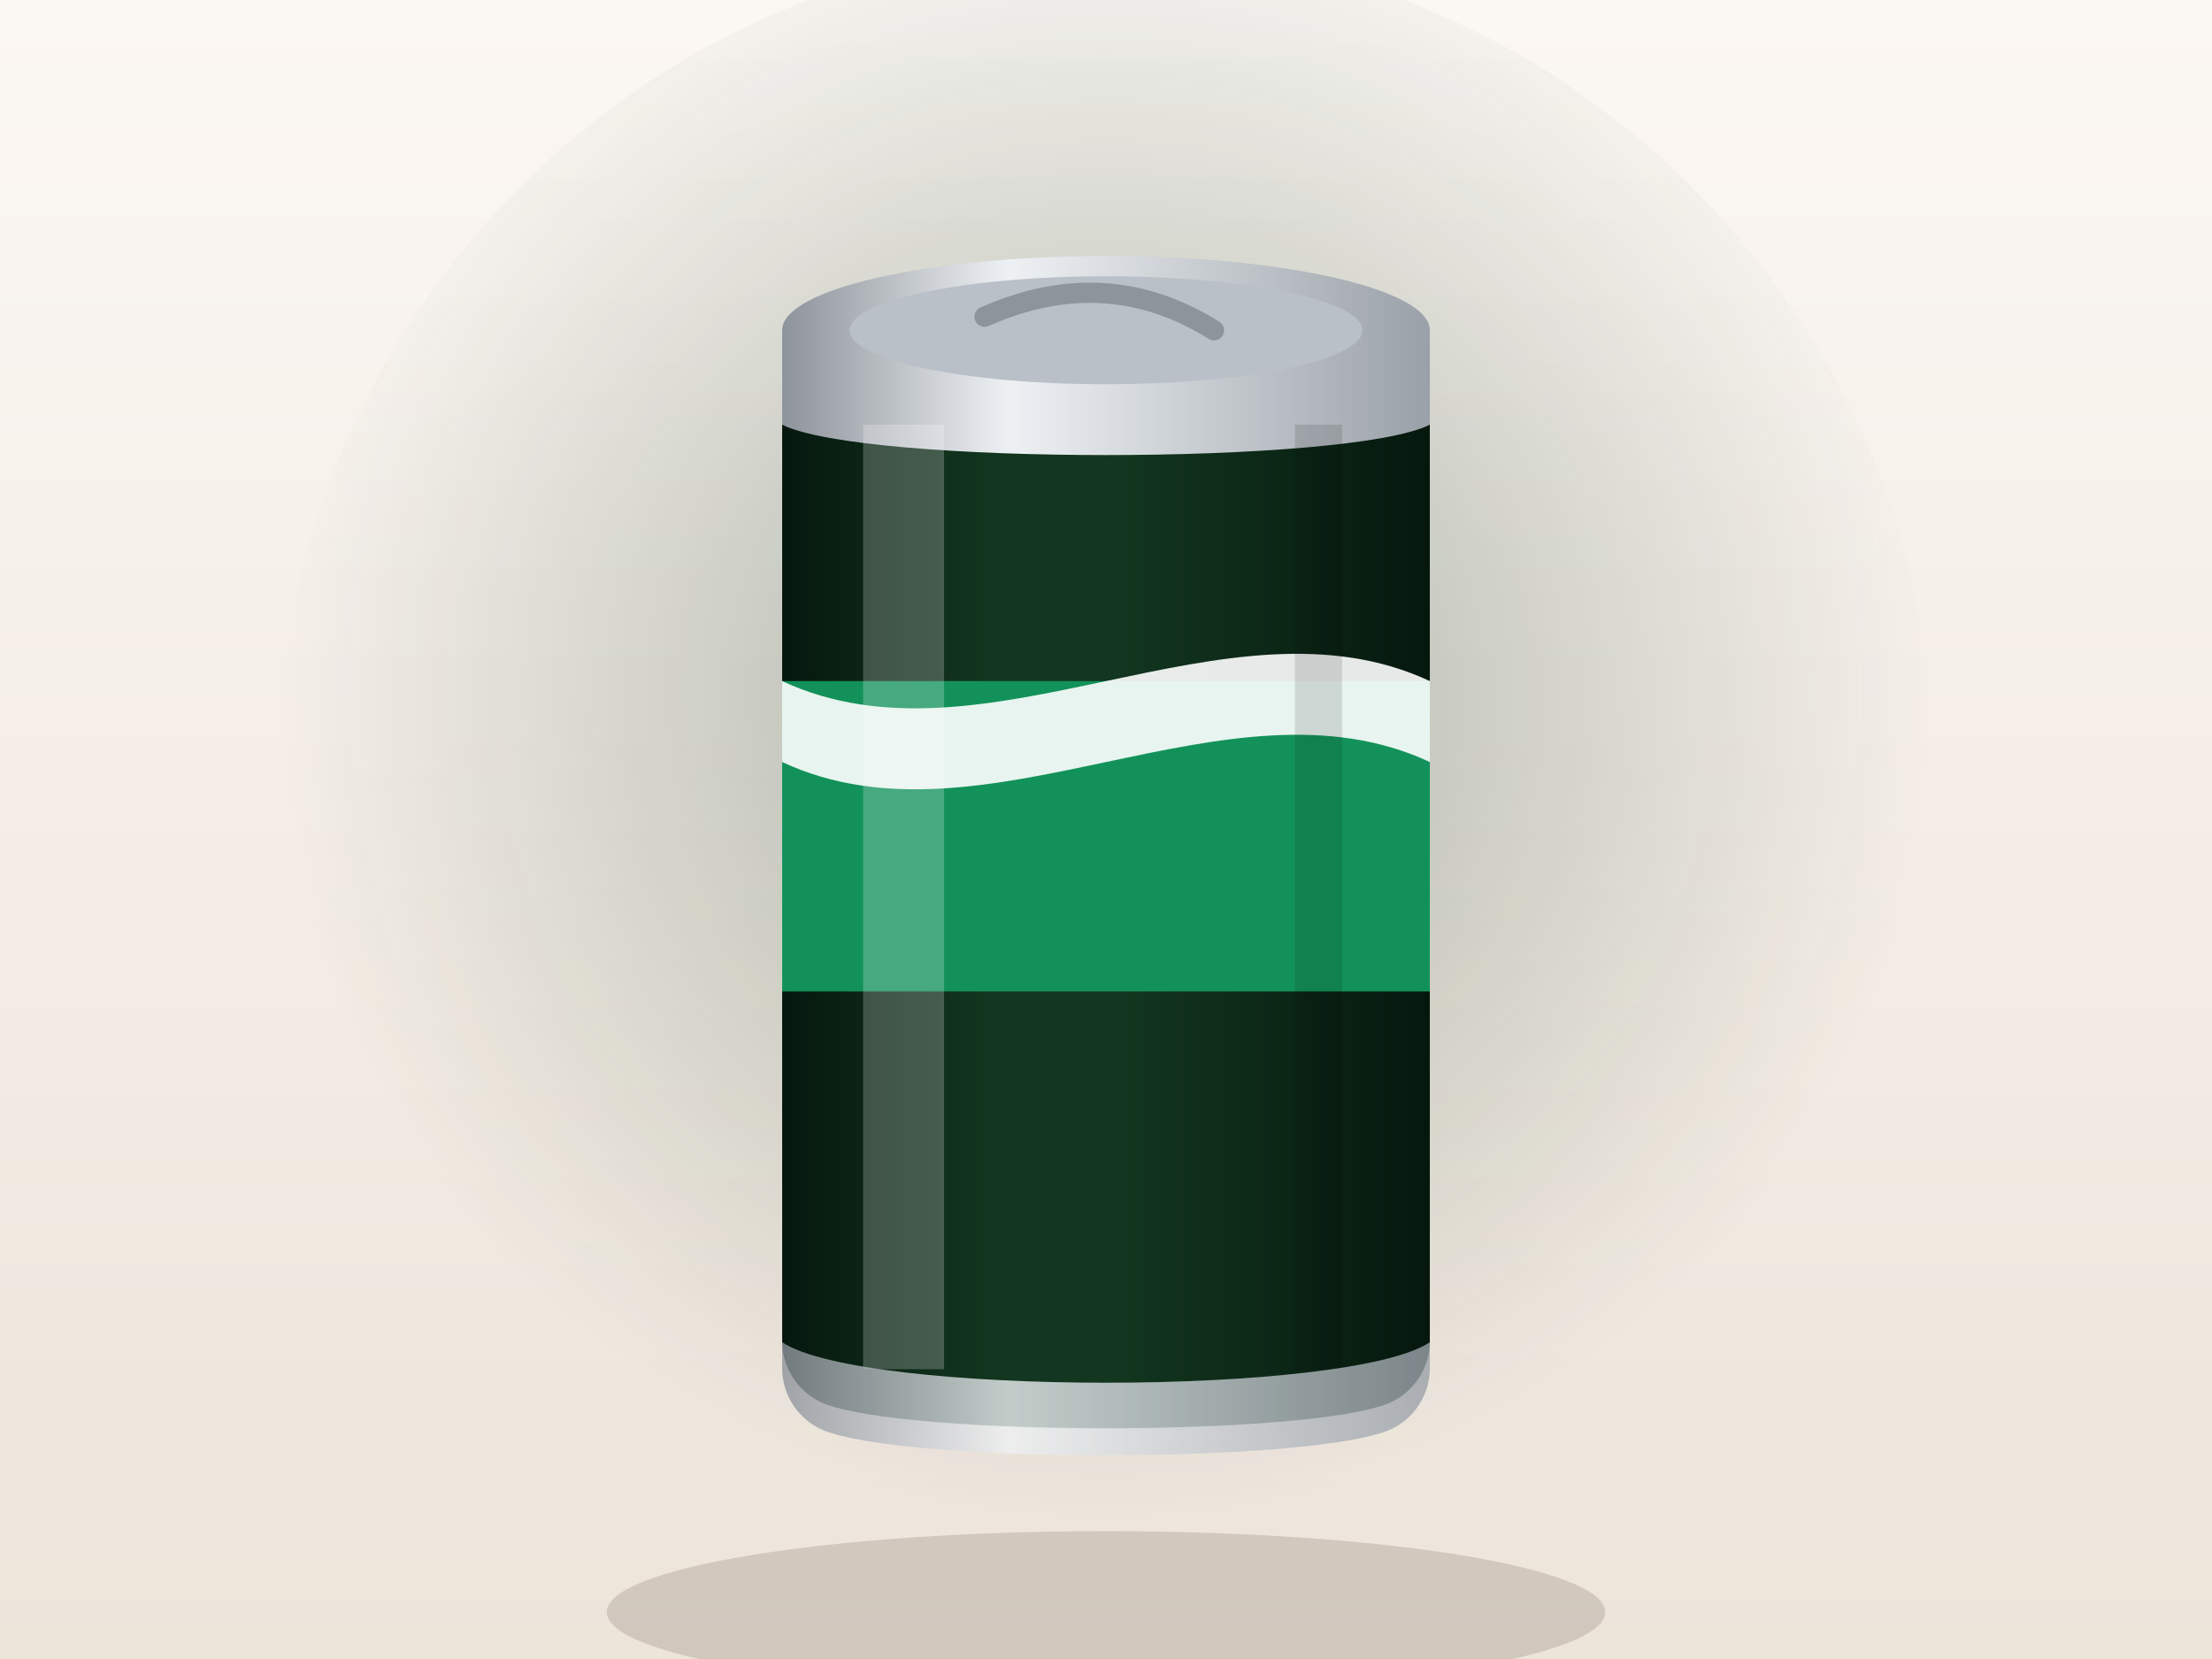
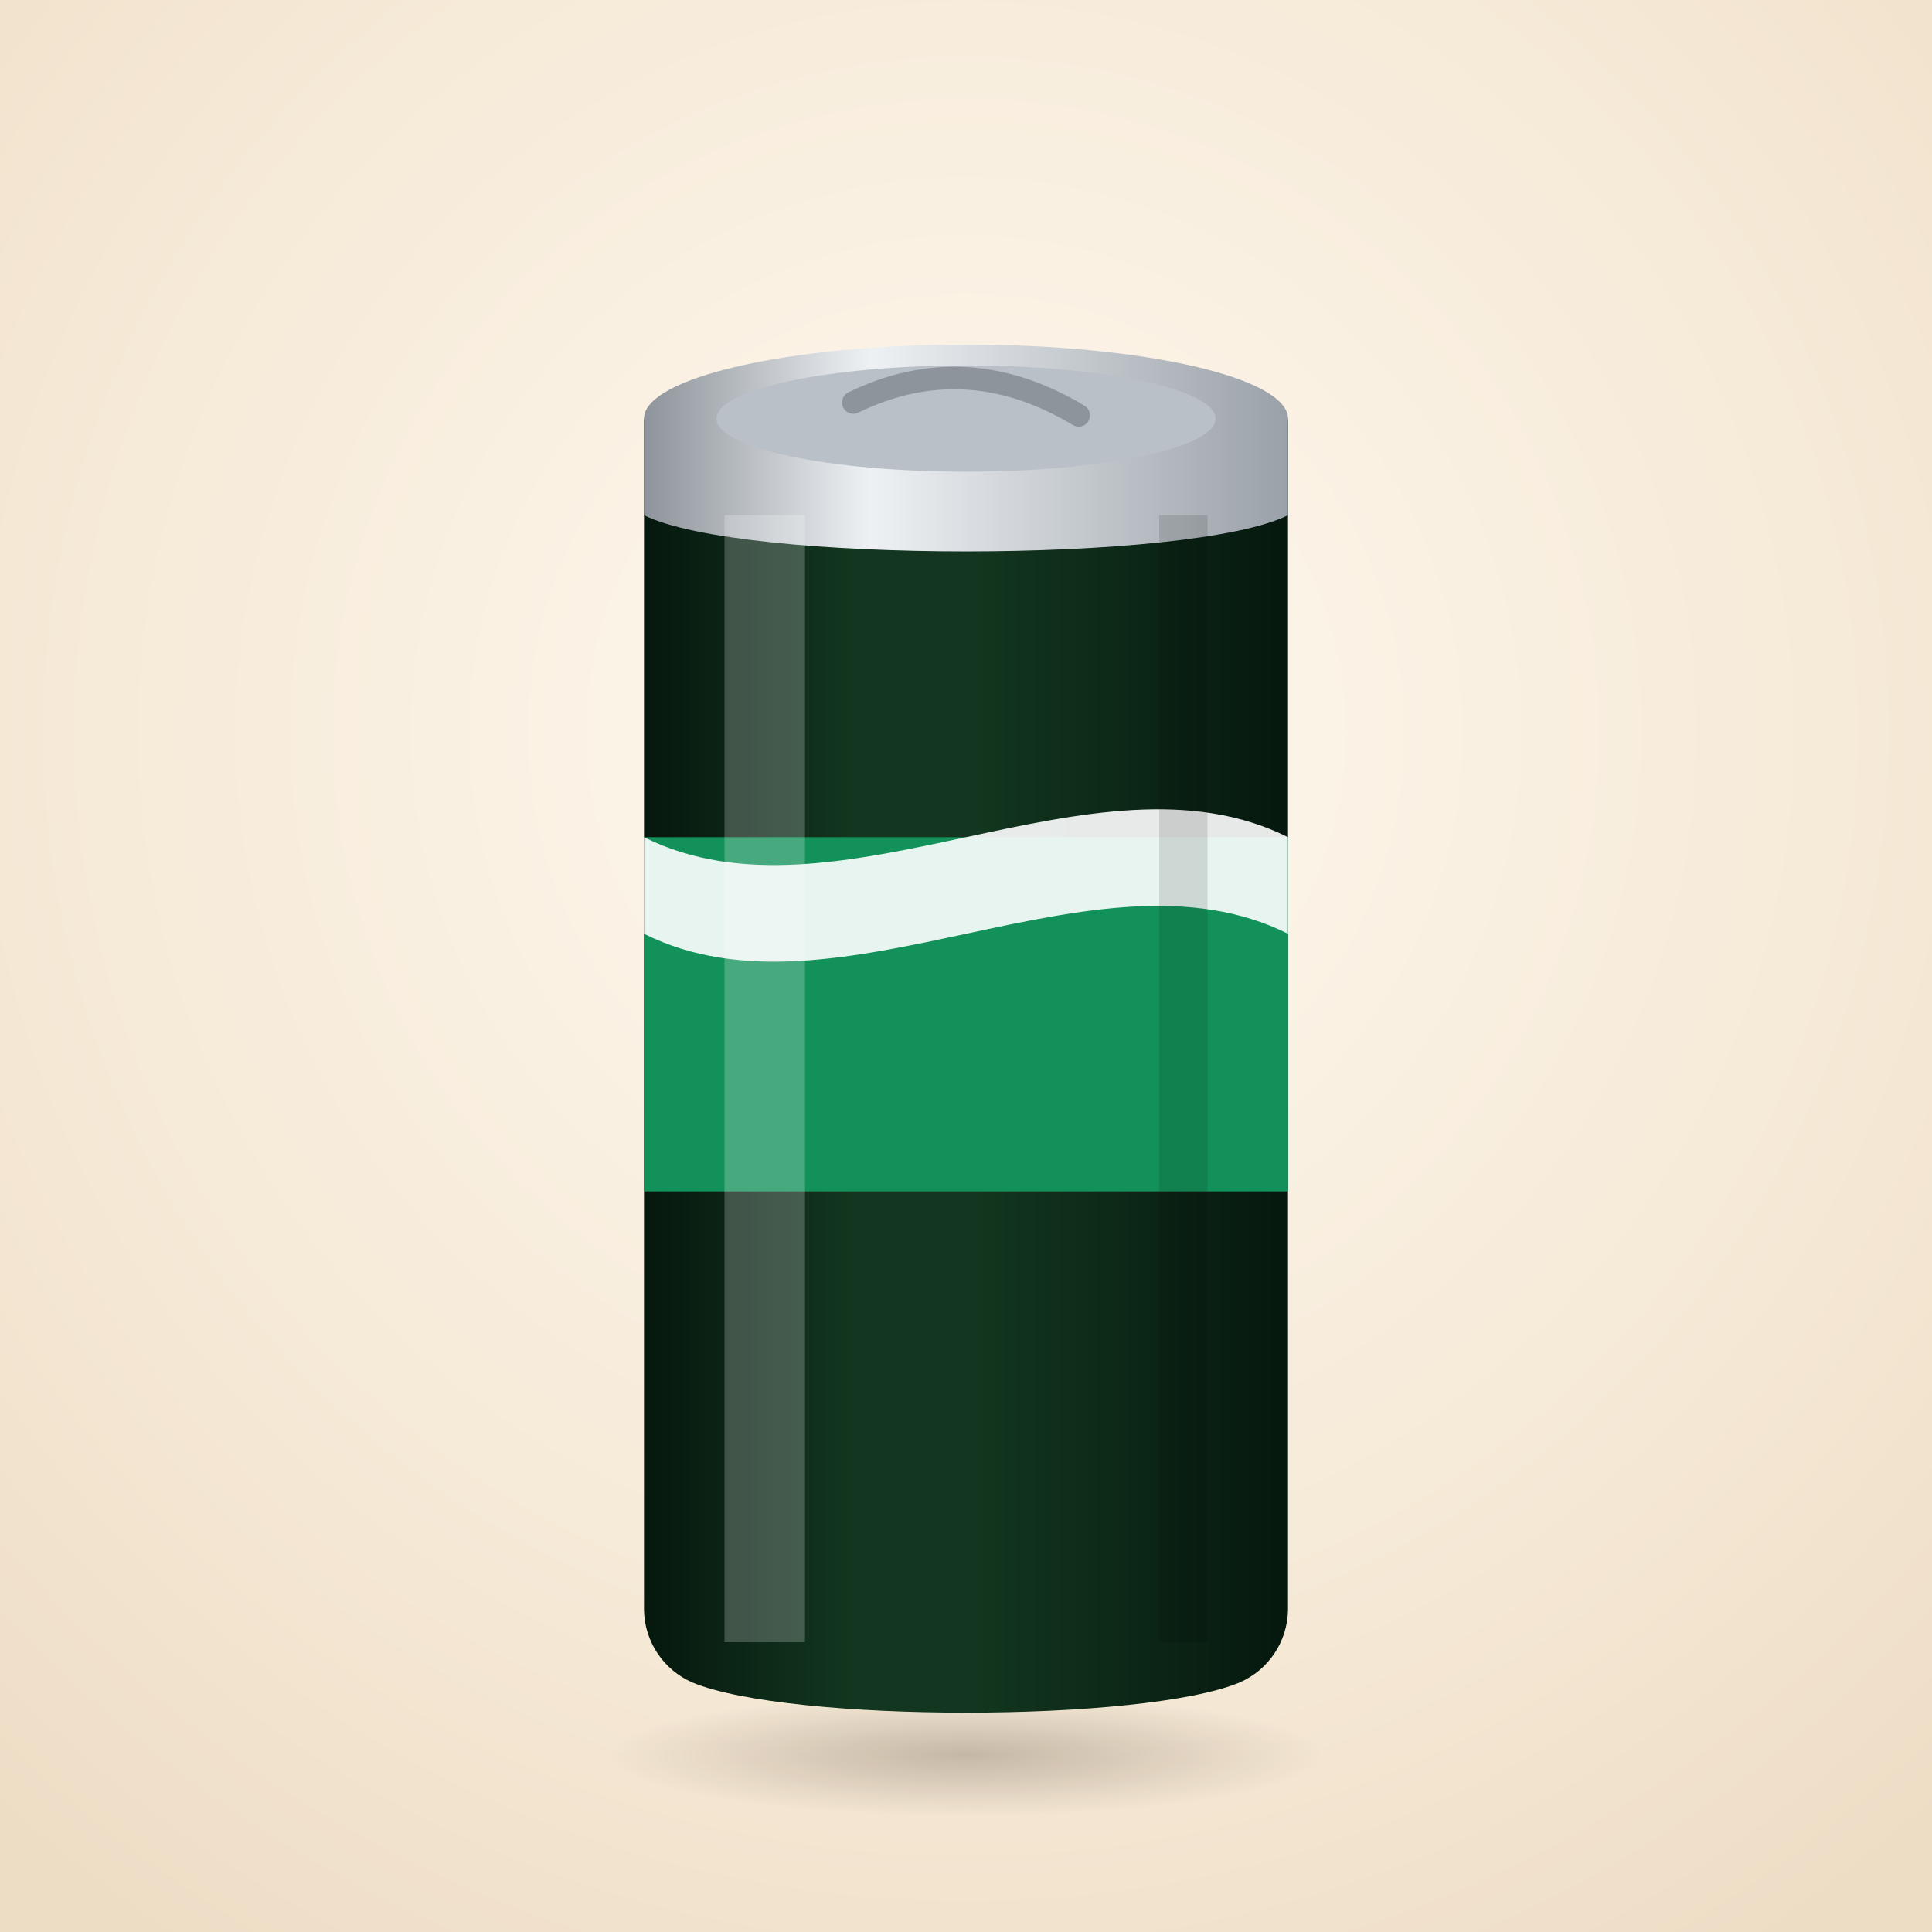
- <svg xmlns="http://www.w3.org/2000/svg" viewBox="0 0 400 300" width="400" height="300" role="img">
+ <svg xmlns="http://www.w3.org/2000/svg" viewBox="0 0 120 120" width="480" height="480" role="img">
  <defs>
-     <linearGradient id="bg" x1="0" y1="0" x2="0" y2="1">
-       <stop offset="0" stop-color="#FBF7F3" />
-       <stop offset="1" stop-color="#EDE4DA" />
-     </linearGradient>
-     <radialGradient id="halo" cx="0.5" cy="0.45" r="0.5">
-       <stop offset="0" stop-color="#12361F" stop-opacity="0.32" />
-       <stop offset="1" stop-color="#12361F" stop-opacity="0" />
+     <radialGradient id="bg" cx=".5" cy=".38" r=".75">
+       <stop offset="0" stop-color="#FFF9F0" />
+       <stop offset=".6" stop-color="#F6EAD8" />
+       <stop offset="1" stop-color="#EEDDC5" />
+     </radialGradient>
+     <radialGradient id="shadow" cx=".5" cy=".5" r=".5">
+       <stop offset="0" stop-color="#1E1008" stop-opacity=".22" />
+       <stop offset="1" stop-color="#1E1008" stop-opacity="0" />
    </radialGradient>
  </defs>
-   <rect width="400" height="300" fill="url(#bg)" />
-   <circle cx="200" cy="140" r="150" fill="url(#halo)" />
+   <rect width="120" height="120" fill="url(#bg)" />
  <defs>
    <linearGradient id="metal" x1="0" y1="0" x2="1" y2="0">
      <stop offset="0" stop-color="#8E949B" />
-       <stop offset="0.35" stop-color="#EEF1F4" />
+       <stop offset=".35" stop-color="#EEF1F4" />
      <stop offset="1" stop-color="#9AA1A8" />
    </linearGradient>
    <linearGradient id="bodyg" x1="0" y1="0" x2="1" y2="0">
      <stop offset="0" stop-color="#06180E" />
-       <stop offset="0.32" stop-color="#12361F" />
-       <stop offset="0.52" stop-color="#12361F" />
+       <stop offset=".32" stop-color="#12361F" />
+       <stop offset=".52" stop-color="#12361F" />
      <stop offset="1" stop-color="#06180E" />
    </linearGradient>
  </defs>
-   <g transform="translate(200,150) scale(1.22) translate(-200,-150)">
-     <ellipse cx="200" cy="266" rx="74" ry="12" fill="#3A2A1E" opacity="0.16" />
-     <path d="M152 76 h96 v150 a10 10 0 0 1 -6 9 c -12 5 -72 5 -84 0 a10 10 0 0 1 -6 -9 Z" fill="url(#bodyg)" />
-     <path d="M152 76 h96 v14 c -12 6 -84 6 -96 0 Z" fill="url(#metal)" />
-     <ellipse cx="200" cy="76" rx="48" ry="11" fill="url(#metal)" />
-     <ellipse cx="200" cy="76" rx="38" ry="8" fill="#B9C0C7" />
-     <path d="M182 74 q18 -8 34 2" stroke="#8E949B" stroke-width="3" fill="none" stroke-linecap="round" />
-     <rect x="152" y="128" width="96" height="46" fill="#12925A" />
-     <path d="M152 128 c 30 14 66 -14 96 0 v 12 c -30 -14 -66 14 -96 0 Z" fill="#FFFFFF" opacity="0.9" />
-     <rect x="164" y="90" width="12" height="140" fill="#FFFFFF" opacity="0.22" />
-     <rect x="228" y="90" width="7" height="140" fill="#000000" opacity="0.12" />
-     <path d="M152 226 c 12 8 84 8 96 0 v 4 a10 10 0 0 1 -6 9 c -12 5 -72 5 -84 0 a10 10 0 0 1 -6 -9 Z" fill="url(#metal)" opacity="0.8" />
-   </g>
+   <ellipse cx="60" cy="109" rx="22" ry="3.8" fill="url(#shadow)" />
+   <path d="M40 26 h40 v74 a5 5 0 0 1 -3 4.5 c-6 2.5 -28 2.5 -34 0 a5 5 0 0 1 -3 -4.5 Z" fill="url(#bodyg)" />
+   <path d="M40 26 h40 v6 c-6 3 -34 3 -40 0 Z" fill="url(#metal)" />
+   <ellipse cx="60" cy="26" rx="20" ry="4.6" fill="url(#metal)" />
+   <ellipse cx="60" cy="26" rx="15.5" ry="3.3" fill="#B9C0C7" />
+   <path d="M53 25 q7 -3.4 14 .8" stroke="#8E949B" stroke-width="1.4" fill="none" stroke-linecap="round" />
+   <rect x="40" y="52" width="40" height="22" fill="#12925A" />
+   <path d="M40 52 c12 6 28 -6 40 0 v6 c-12 -6 -28 6 -40 0 Z" fill="#FFFFFF" opacity=".9" />
+   <rect x="45" y="32" width="5" height="70" fill="#FFFFFF" opacity=".22" />
+   <rect x="72" y="32" width="3" height="70" fill="#000000" opacity=".12" />
</svg>
